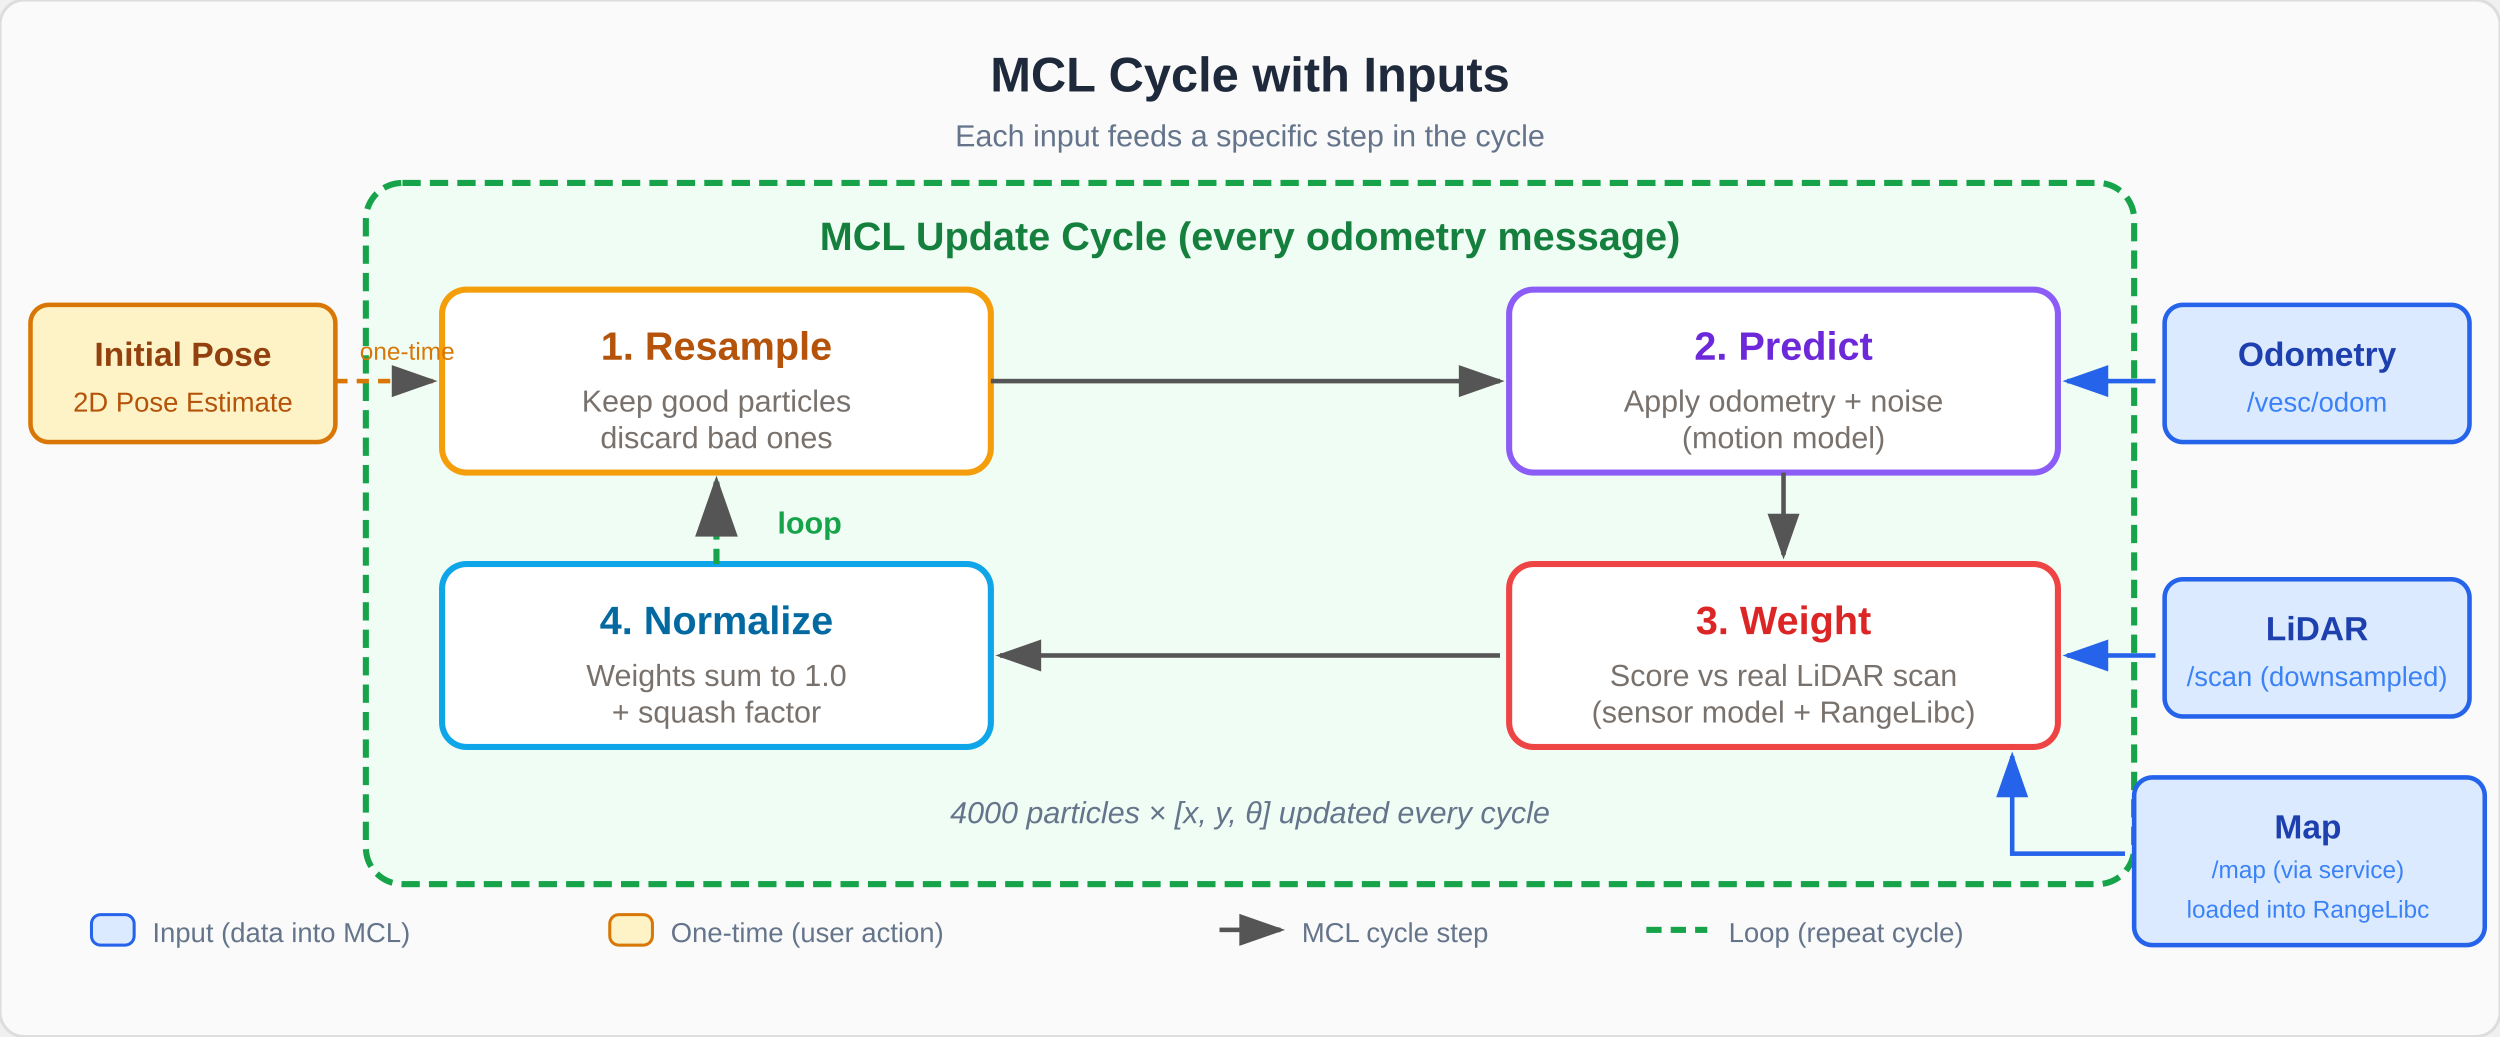
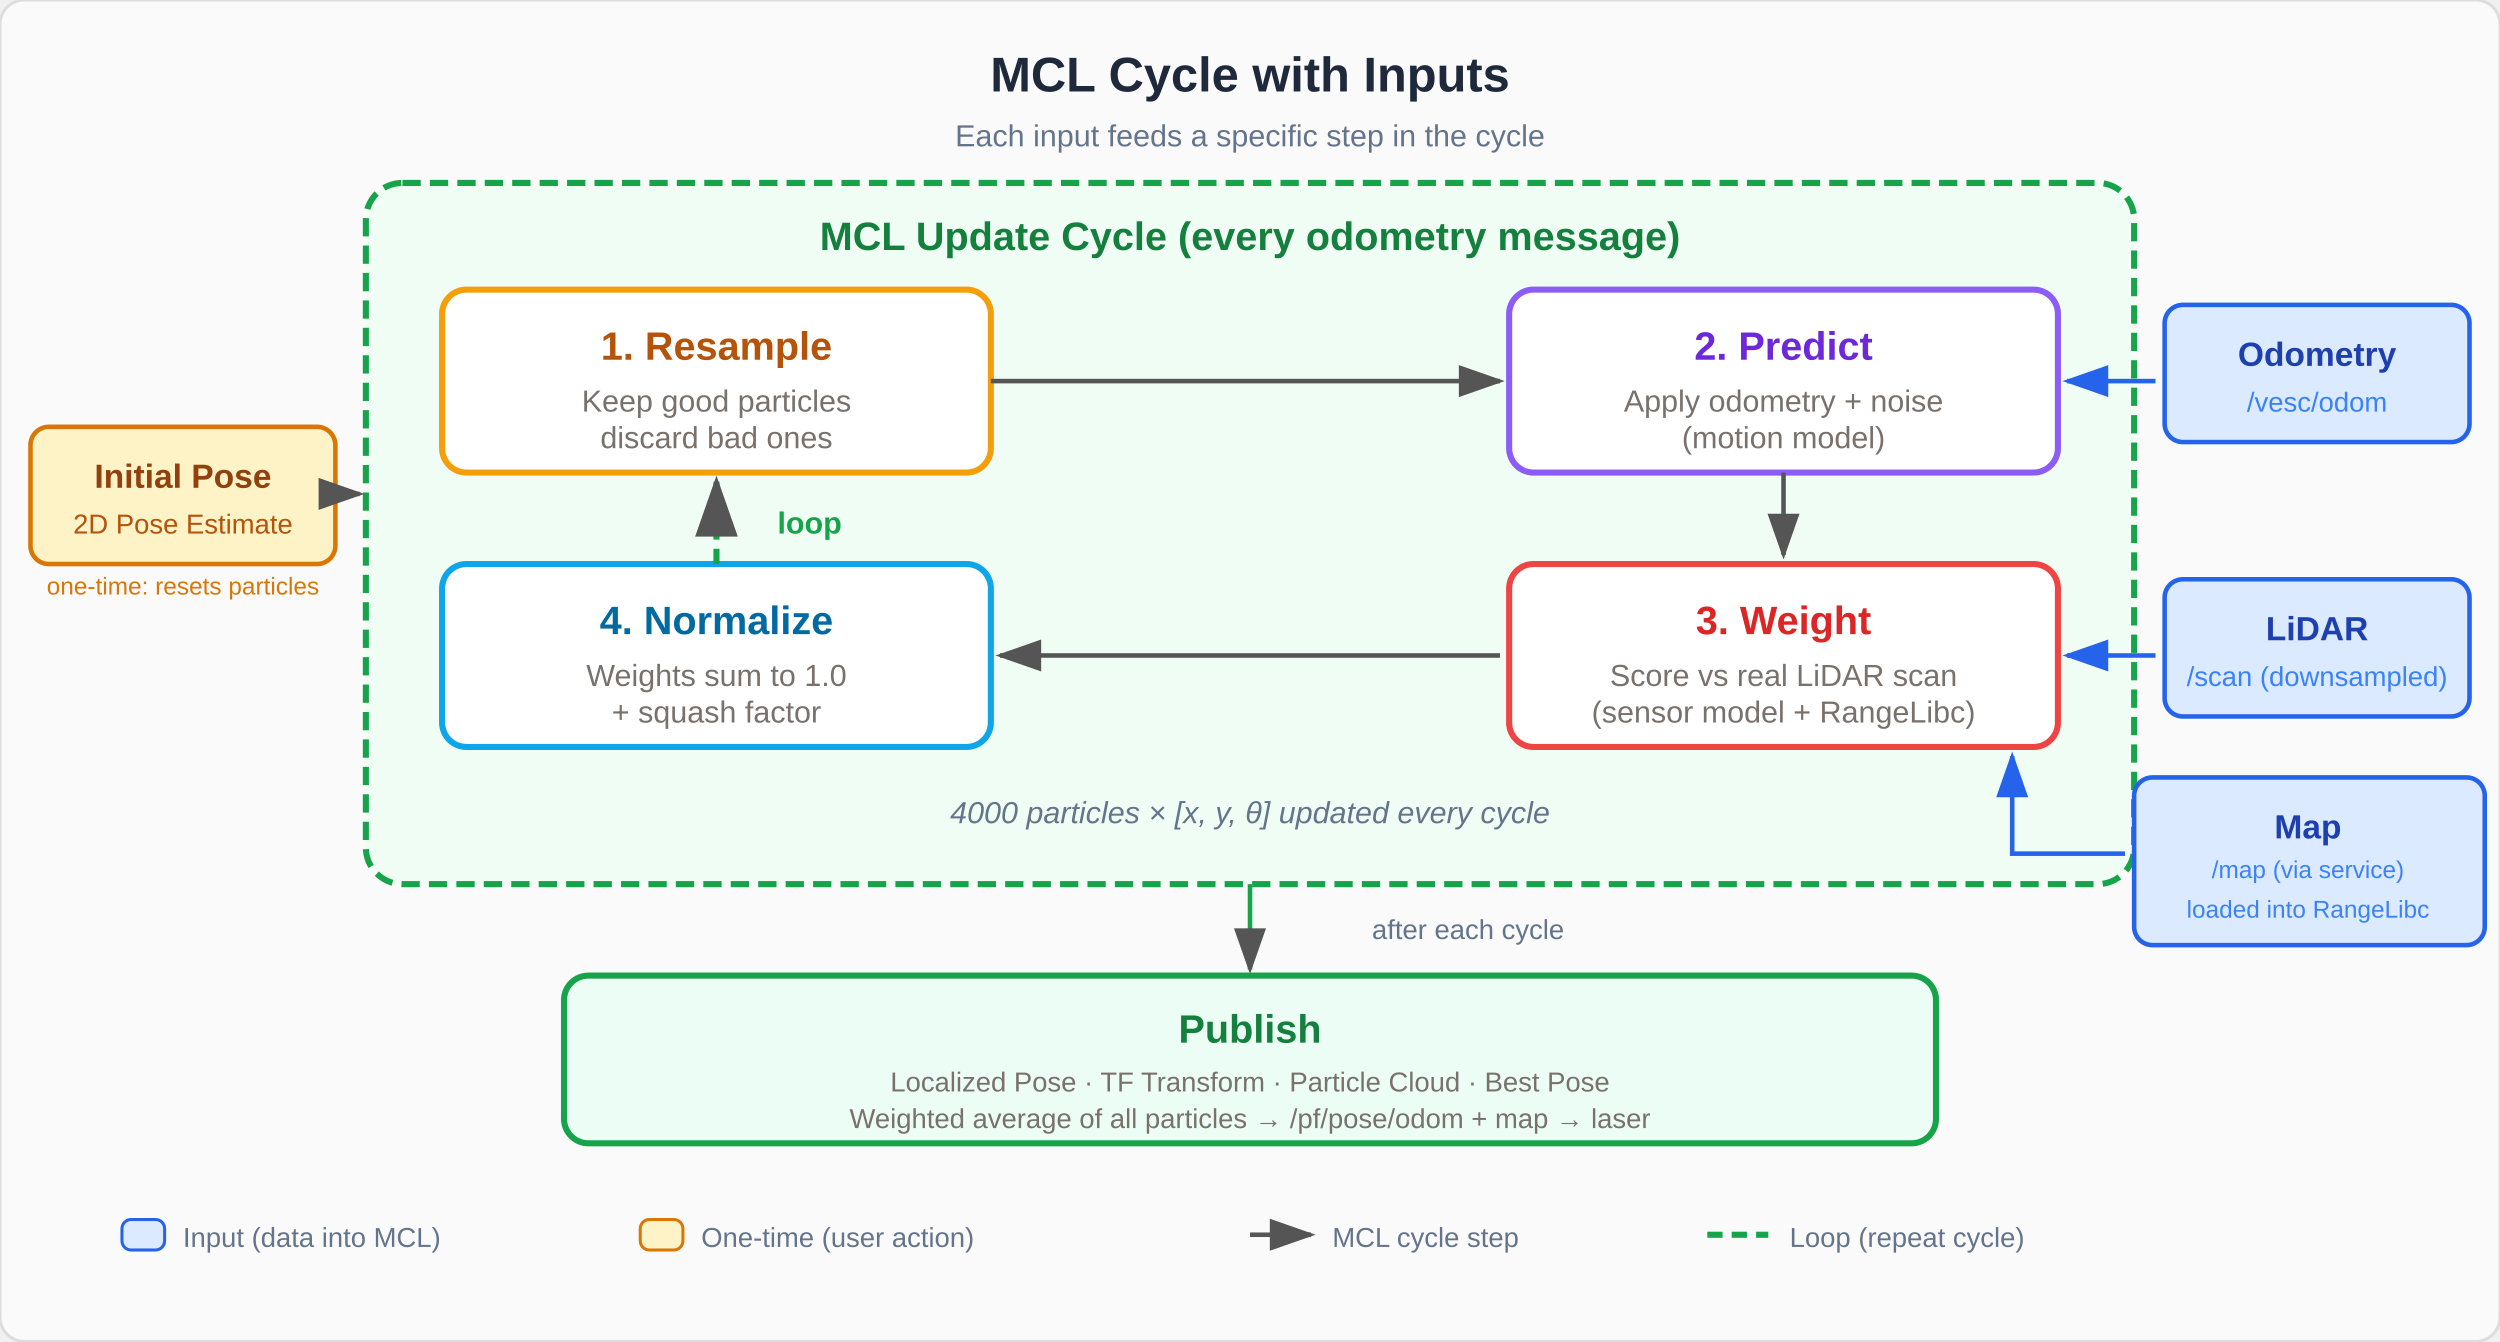
- <svg xmlns="http://www.w3.org/2000/svg" viewBox="0 0 820 340" font-family="Arial, Helvetica, sans-serif">
+ <svg xmlns="http://www.w3.org/2000/svg" viewBox="0 0 820 440" font-family="Arial, Helvetica, sans-serif">
  <defs>
    <marker id="arrow" markerWidth="10" markerHeight="7" refX="9" refY="3.5" orient="auto">
      <polygon points="0 0, 10 3.5, 0 7" fill="#555" />
    </marker>
    <marker id="arrow-blue" markerWidth="10" markerHeight="7" refX="9" refY="3.5" orient="auto">
      <polygon points="0 0, 10 3.5, 0 7" fill="#2563eb" />
    </marker>
  </defs>
-   <rect width="820" height="340" rx="8" fill="#fafafa" stroke="#ddd" stroke-width="1" />
+   <rect width="820" height="440" rx="8" fill="#fafafa" stroke="#ddd" stroke-width="1" />
  <text x="410" y="30" text-anchor="middle" font-size="16" font-weight="bold" fill="#1e293b">MCL Cycle with Inputs</text>
  <text x="410" y="48" text-anchor="middle" font-size="10" fill="#64748b">Each input feeds a specific step in the cycle</text>
  <rect x="120" y="60" width="580" height="230" rx="12" fill="#f0fdf4" stroke="#16a34a" stroke-width="2" stroke-dasharray="6,3" />
  <text x="410" y="82" text-anchor="middle" font-size="13" font-weight="bold" fill="#15803d">MCL Update Cycle (every odometry message)</text>
  <rect x="145" y="95" width="180" height="60" rx="8" fill="#fff" stroke="#f59e0b" stroke-width="2" />
  <text x="235" y="118" text-anchor="middle" font-size="13" font-weight="bold" fill="#b45309">1. Resample</text>
  <text x="235" y="135" text-anchor="middle" font-size="10" fill="#78716c">Keep good particles</text>
  <text x="235" y="147" text-anchor="middle" font-size="10" fill="#78716c">discard bad ones</text>
  <rect x="495" y="95" width="180" height="60" rx="8" fill="#fff" stroke="#8b5cf6" stroke-width="2" />
  <text x="585" y="118" text-anchor="middle" font-size="13" font-weight="bold" fill="#6d28d9">2. Predict</text>
  <text x="585" y="135" text-anchor="middle" font-size="10" fill="#78716c">Apply odometry + noise</text>
  <text x="585" y="147" text-anchor="middle" font-size="10" fill="#78716c">(motion model)</text>
  <line x1="325" y1="125" x2="492" y2="125" stroke="#555" stroke-width="1.5" marker-end="url(#arrow)" />
  <rect x="495" y="185" width="180" height="60" rx="8" fill="#fff" stroke="#ef4444" stroke-width="2" />
  <text x="585" y="208" text-anchor="middle" font-size="13" font-weight="bold" fill="#dc2626">3. Weight</text>
  <text x="585" y="225" text-anchor="middle" font-size="10" fill="#78716c">Score vs real LiDAR scan</text>
  <text x="585" y="237" text-anchor="middle" font-size="10" fill="#78716c">(sensor model + RangeLibc)</text>
  <line x1="585" y1="155" x2="585" y2="182" stroke="#555" stroke-width="1.5" marker-end="url(#arrow)" />
  <rect x="145" y="185" width="180" height="60" rx="8" fill="#fff" stroke="#0ea5e9" stroke-width="2" />
  <text x="235" y="208" text-anchor="middle" font-size="13" font-weight="bold" fill="#0369a1">4. Normalize</text>
  <text x="235" y="225" text-anchor="middle" font-size="10" fill="#78716c">Weights sum to 1.0</text>
  <text x="235" y="237" text-anchor="middle" font-size="10" fill="#78716c">+ squash factor</text>
  <line x1="492" y1="215" x2="328" y2="215" stroke="#555" stroke-width="1.5" marker-end="url(#arrow)" />
  <line x1="235" y1="185" x2="235" y2="158" stroke="#16a34a" stroke-width="2" stroke-dasharray="5,3" marker-end="url(#arrow)" />
  <text x="255" y="175" text-anchor="start" font-size="10" font-weight="bold" fill="#16a34a">loop</text>
  <text x="410" y="270" text-anchor="middle" font-size="10" fill="#64748b" font-style="italic">4000 particles × [x, y, θ] updated every cycle</text>
+   <line x1="410" y1="290" x2="410" y2="318" stroke="#16a34a" stroke-width="1.5" marker-end="url(#arrow)" />
+   <text x="450" y="308" text-anchor="start" font-size="9" fill="#64748b">after each cycle</text>
+   <rect x="185" y="320" width="450" height="55" rx="8" fill="#ecfdf5" stroke="#16a34a" stroke-width="2" />
+   <text x="410" y="342" text-anchor="middle" font-size="13" font-weight="bold" fill="#15803d">Publish</text>
+   <text x="410" y="358" text-anchor="middle" font-size="9" fill="#78716c">Localized Pose · TF Transform · Particle Cloud · Best Pose</text>
+   <text x="410" y="370" text-anchor="middle" font-size="9" fill="#78716c">Weighted average of all particles → /pf/pose/odom + map → laser</text>
  <rect x="710" y="100" width="100" height="45" rx="6" fill="#dbeafe" stroke="#2563eb" stroke-width="1.5" />
  <text x="760" y="120" text-anchor="middle" font-size="11" font-weight="bold" fill="#1e40af">Odometry</text>
  <text x="760" y="135" text-anchor="middle" font-size="9" fill="#3b82f6">/vesc/odom</text>
  <path d="M 707,125 L 678,125" fill="none" stroke="#2563eb" stroke-width="1.5" marker-end="url(#arrow-blue)" />
  <rect x="710" y="190" width="100" height="45" rx="6" fill="#dbeafe" stroke="#2563eb" stroke-width="1.5" />
  <text x="760" y="210" text-anchor="middle" font-size="11" font-weight="bold" fill="#1e40af">LiDAR</text>
  <text x="760" y="225" text-anchor="middle" font-size="9" fill="#3b82f6">/scan (downsampled)</text>
  <path d="M 707,215 L 678,215" fill="none" stroke="#2563eb" stroke-width="1.5" marker-end="url(#arrow-blue)" />
  <rect x="700" y="255" width="115" height="55" rx="6" fill="#dbeafe" stroke="#2563eb" stroke-width="1.5" />
  <text x="757" y="275" text-anchor="middle" font-size="11" font-weight="bold" fill="#1e40af">Map</text>
  <text x="757" y="288" text-anchor="middle" font-size="8" fill="#3b82f6">/map (via service)</text>
  <text x="757" y="301" text-anchor="middle" font-size="8" fill="#3b82f6">loaded into RangeLibc</text>
  <path d="M 697,280 L 660,280 L 660,248" fill="none" stroke="#2563eb" stroke-width="1.5" marker-end="url(#arrow-blue)" />
-   <rect x="10" y="100" width="100" height="45" rx="6" fill="#fef3c7" stroke="#d97706" stroke-width="1.5" />
-   <text x="60" y="120" text-anchor="middle" font-size="11" font-weight="bold" fill="#92400e">Initial Pose</text>
-   <text x="60" y="135" text-anchor="middle" font-size="9" fill="#b45309">2D Pose Estimate</text>
-   <path d="M 110,125 L 142,125" fill="none" stroke="#d97706" stroke-width="1.5" stroke-dasharray="4,3" marker-end="url(#arrow)" />
-   <text x="118" y="118" font-size="8" fill="#d97706">one-time</text>
-   <rect x="30" y="300" width="14" height="10" rx="3" fill="#dbeafe" stroke="#2563eb" stroke-width="1" />
-   <text x="50" y="309" font-size="9" fill="#64748b">Input (data into MCL)</text>
-   <rect x="200" y="300" width="14" height="10" rx="3" fill="#fef3c7" stroke="#d97706" stroke-width="1" />
-   <text x="220" y="309" font-size="9" fill="#64748b">One-time (user action)</text>
-   <line x1="400" y1="305" x2="420" y2="305" stroke="#555" stroke-width="1.5" marker-end="url(#arrow)" />
-   <text x="427" y="309" font-size="9" fill="#64748b">MCL cycle step</text>
-   <line x1="540" y1="305" x2="560" y2="305" stroke="#16a34a" stroke-width="2" stroke-dasharray="5,3" />
-   <text x="567" y="309" font-size="9" fill="#64748b">Loop (repeat cycle)</text>
+   <rect x="10" y="140" width="100" height="45" rx="6" fill="#fef3c7" stroke="#d97706" stroke-width="1.5" />
+   <text x="60" y="160" text-anchor="middle" font-size="11" font-weight="bold" fill="#92400e">Initial Pose</text>
+   <text x="60" y="175" text-anchor="middle" font-size="9" fill="#b45309">2D Pose Estimate</text>
+   <path d="M 110,162 L 118,162" fill="none" stroke="#d97706" stroke-width="1.5" stroke-dasharray="4,3" marker-end="url(#arrow)" />
+   <text x="60" y="195" text-anchor="middle" font-size="8" fill="#d97706">one-time: resets particles</text>
+   <rect x="40" y="400" width="14" height="10" rx="3" fill="#dbeafe" stroke="#2563eb" stroke-width="1" />
+   <text x="60" y="409" font-size="9" fill="#64748b">Input (data into MCL)</text>
+   <rect x="210" y="400" width="14" height="10" rx="3" fill="#fef3c7" stroke="#d97706" stroke-width="1" />
+   <text x="230" y="409" font-size="9" fill="#64748b">One-time (user action)</text>
+   <line x1="410" y1="405" x2="430" y2="405" stroke="#555" stroke-width="1.5" marker-end="url(#arrow)" />
+   <text x="437" y="409" font-size="9" fill="#64748b">MCL cycle step</text>
+   <line x1="560" y1="405" x2="580" y2="405" stroke="#16a34a" stroke-width="2" stroke-dasharray="5,3" />
+   <text x="587" y="409" font-size="9" fill="#64748b">Loop (repeat cycle)</text>
</svg>
